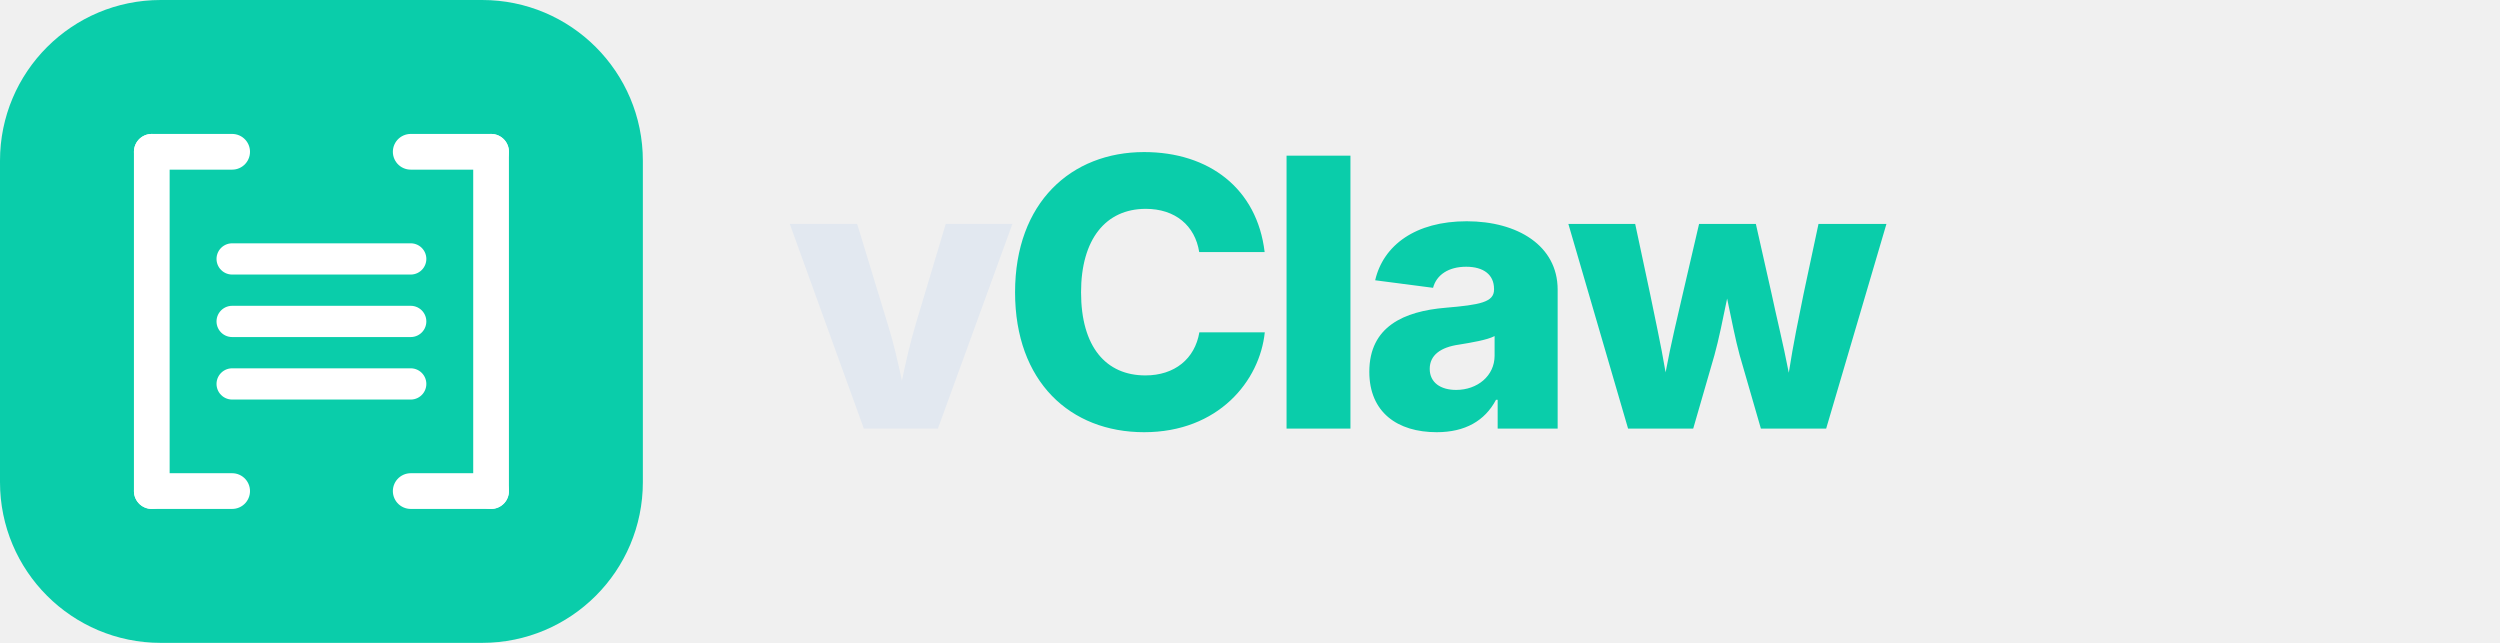
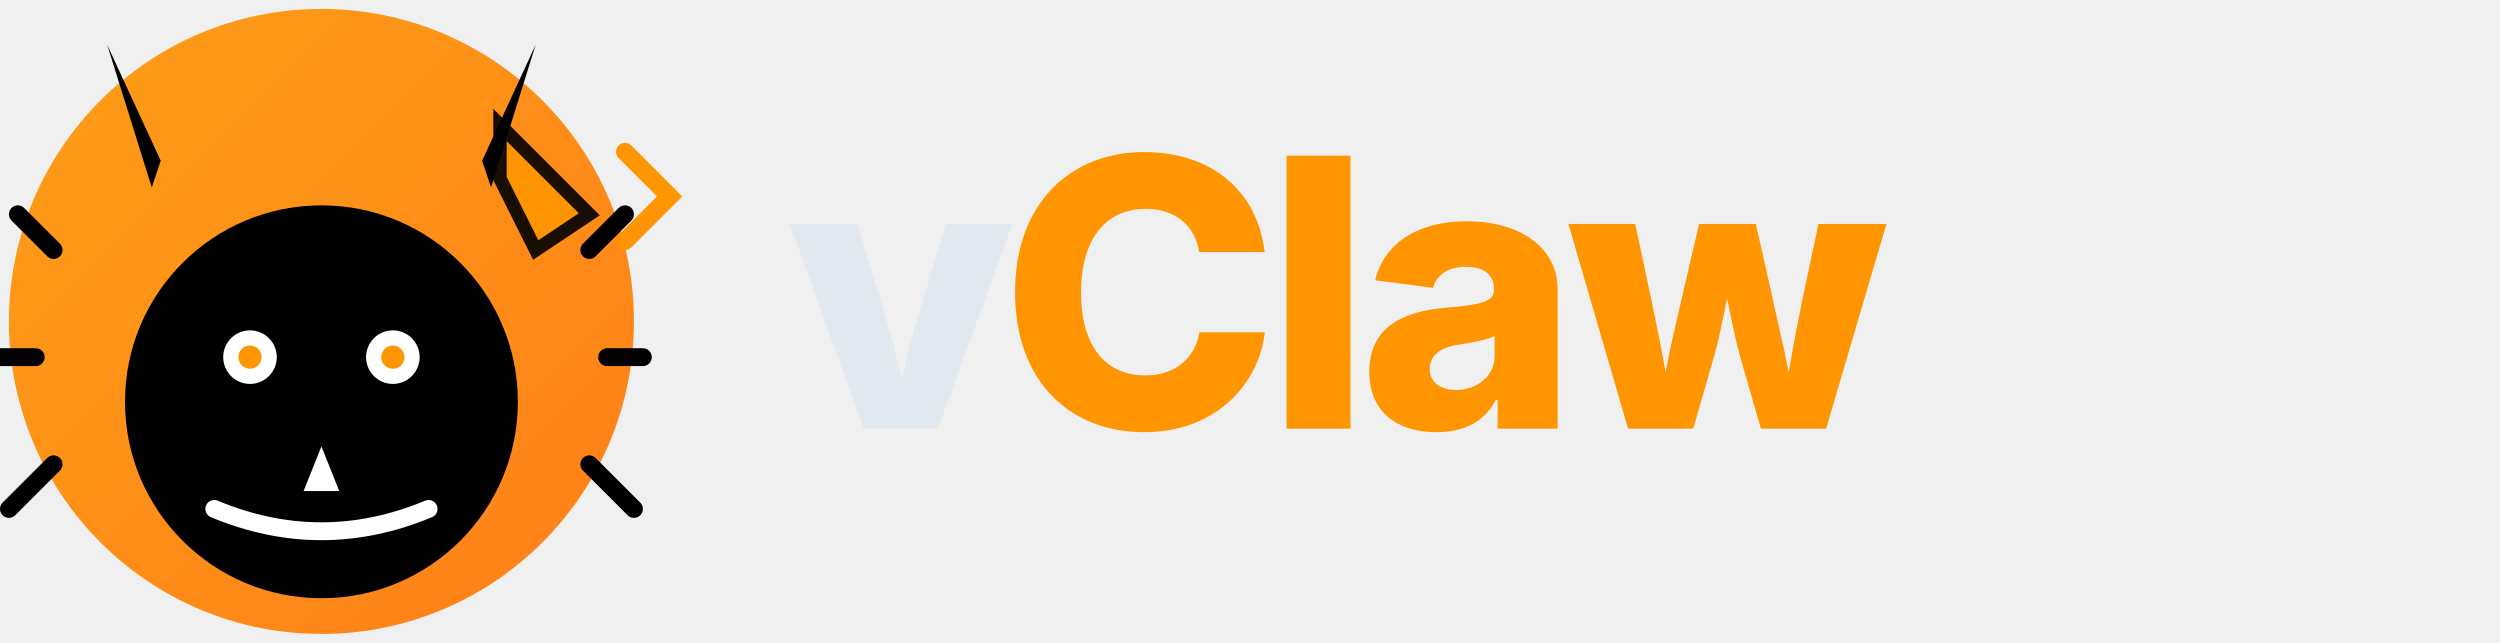
<svg xmlns="http://www.w3.org/2000/svg" width="280" height="72" viewBox="0 0 280 72" fill="none">
-   <rect width="72" height="72" rx="18" fill="#0ACDAA" />
-   <line x1="17" y1="17" x2="26" y2="17" stroke="white" stroke-width="4" stroke-linecap="round" />
-   <line x1="17" y1="17" x2="17" y2="55" stroke="white" stroke-width="4" stroke-linecap="round" />
-   <line x1="17" y1="55" x2="26" y2="55" stroke="white" stroke-width="4" stroke-linecap="round" />
-   <line x1="55" y1="17" x2="46" y2="17" stroke="white" stroke-width="4" stroke-linecap="round" />
-   <line x1="55" y1="17" x2="55" y2="55" stroke="white" stroke-width="4" stroke-linecap="round" />
-   <line x1="55" y1="55" x2="46" y2="55" stroke="white" stroke-width="4" stroke-linecap="round" />
-   <line x1="26" y1="29" x2="46" y2="29" stroke="white" stroke-width="3.5" stroke-linecap="round" />
-   <line x1="26" y1="36" x2="46" y2="36" stroke="white" stroke-width="3.5" stroke-linecap="round" />
-   <line x1="26" y1="43" x2="46" y2="43" stroke="white" stroke-width="3.5" stroke-linecap="round" />
+   <defs>
+     <linearGradient id="lionGrad" x1="0%" y1="0%" x2="100%" y2="100%">
+       <stop offset="0%" stop-color="#FF9500" />
+       <stop offset="100%" stop-color="#FF7200" />
+     </linearGradient>
+   </defs>
+   <g transform="translate(0, 0)">
+     <circle cx="36" cy="36" r="35" fill="url(#lionGrad)" opacity="0.9" />
+     <circle cx="36" cy="45" r="22" fill="#000" />
+     <circle cx="28" cy="40" r="3" fill="#FFF" />
+     <circle cx="44" cy="40" r="3" fill="#FFF" />
+     <circle cx="28" cy="40" r="1.3" fill="#FF9500" />
+     <circle cx="44" cy="40" r="1.3" fill="#FF9500" />
+     <polygon points="36,50 34,55 38,55" fill="#FFF" />
+     <path d="M 24 57 Q 36 62 48 57" stroke="#FFF" stroke-width="2" fill="none" stroke-linecap="round" />
+     <polygon points="18,18 12,5 17,21" fill="#000" />
+     <polygon points="54,18 60,5 55,21" fill="#000" />
+     <line x1="6" y1="28" x2="2" y2="24" stroke="#000" stroke-width="2" stroke-linecap="round" />
+     <line x1="4" y1="40" x2="0" y2="40" stroke="#000" stroke-width="2" stroke-linecap="round" />
+     <line x1="6" y1="52" x2="1" y2="57" stroke="#000" stroke-width="2" stroke-linecap="round" />
+     <line x1="66" y1="28" x2="70" y2="24" stroke="#000" stroke-width="2" stroke-linecap="round" />
+     <line x1="68" y1="40" x2="72" y2="40" stroke="#000" stroke-width="2" stroke-linecap="round" />
+     <line x1="66" y1="52" x2="71" y2="57" stroke="#000" stroke-width="2" stroke-linecap="round" />
+     <path d="M 56 14 L 66 24 L 60 28 L 56 20 Z" fill="#FF9500" stroke="#000" stroke-width="1.5" opacity="0.9" />
+     <path d="M 70 17 L 75 22 L 70 27" stroke="#FF9500" stroke-width="2" fill="none" stroke-linecap="round" />
+   </g>
  <text x="88" y="48" font-family="system-ui, -apple-system, 'Segoe UI', sans-serif" font-weight="800" font-size="42" fill="#E2E8F0" letter-spacing="-1.5">v</text>
-   <text x="112" y="48" font-family="system-ui, -apple-system, 'Segoe UI', sans-serif" font-weight="800" font-size="42" fill="#0ACDAA" letter-spacing="-1.5">Claw</text>
+   <text x="112" y="48" font-family="system-ui, -apple-system, 'Segoe UI', sans-serif" font-weight="800" font-size="42" fill="#FF9500" letter-spacing="-1.5">Claw</text>
</svg>
